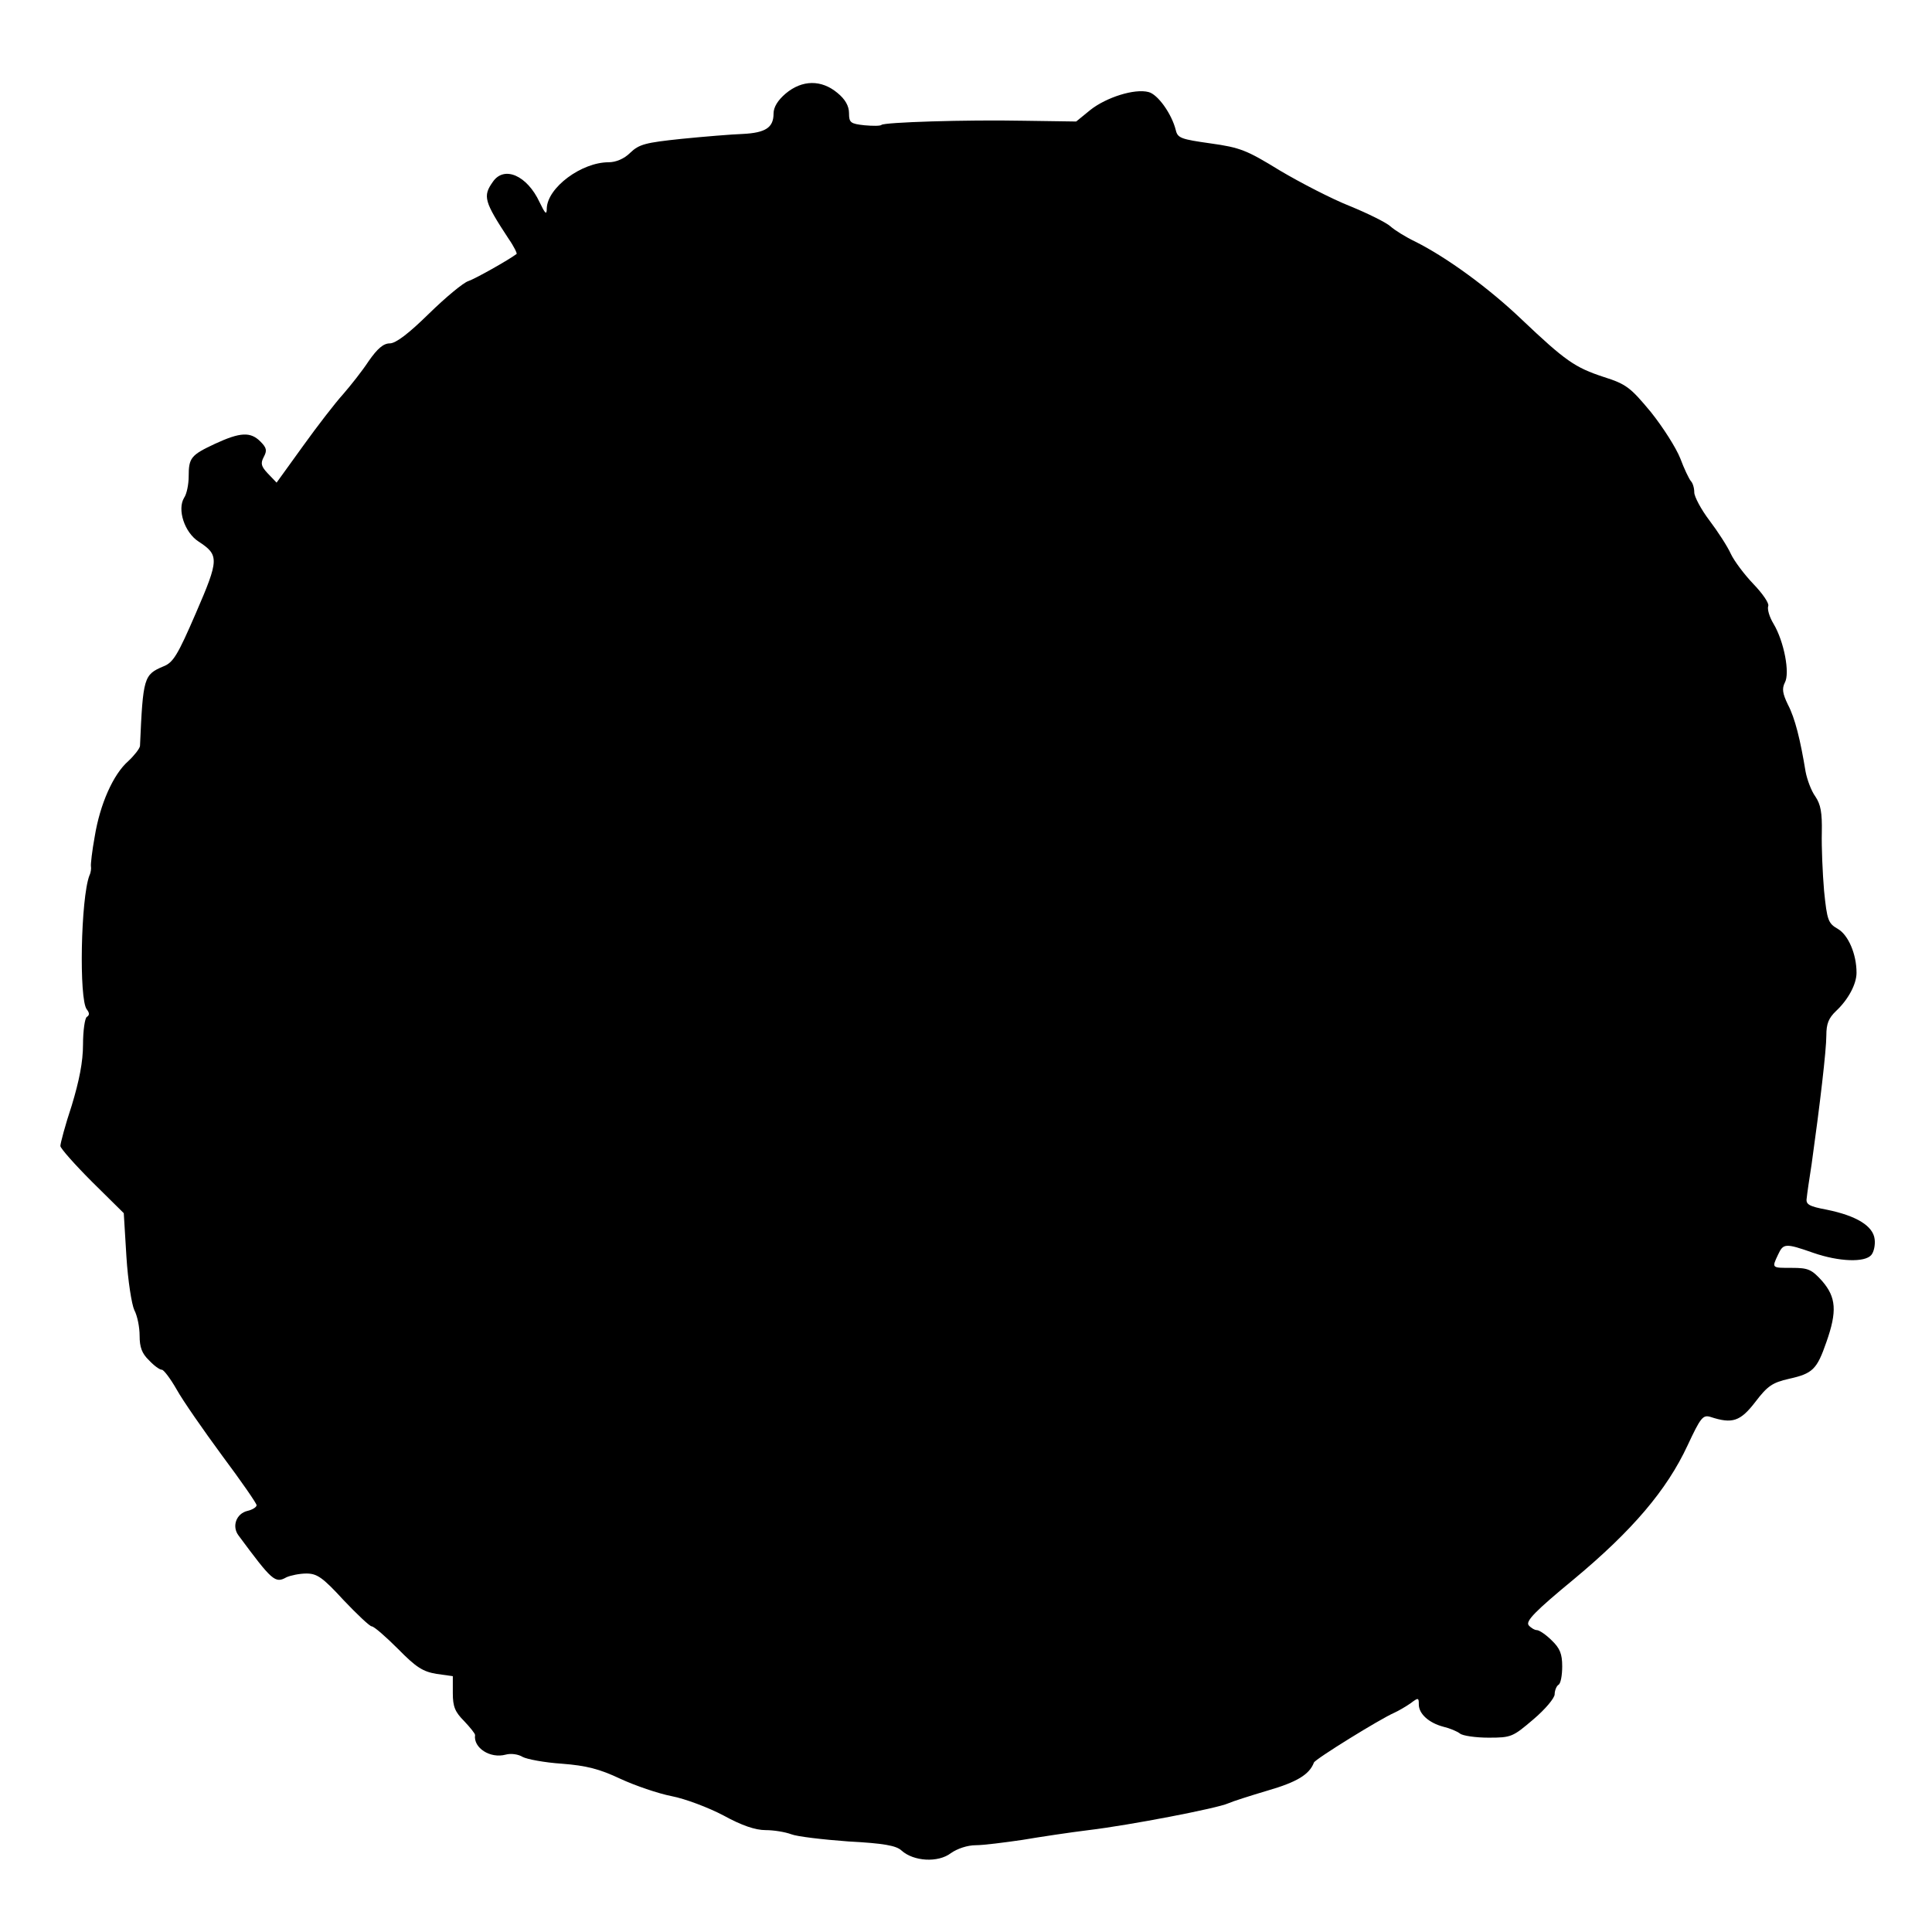
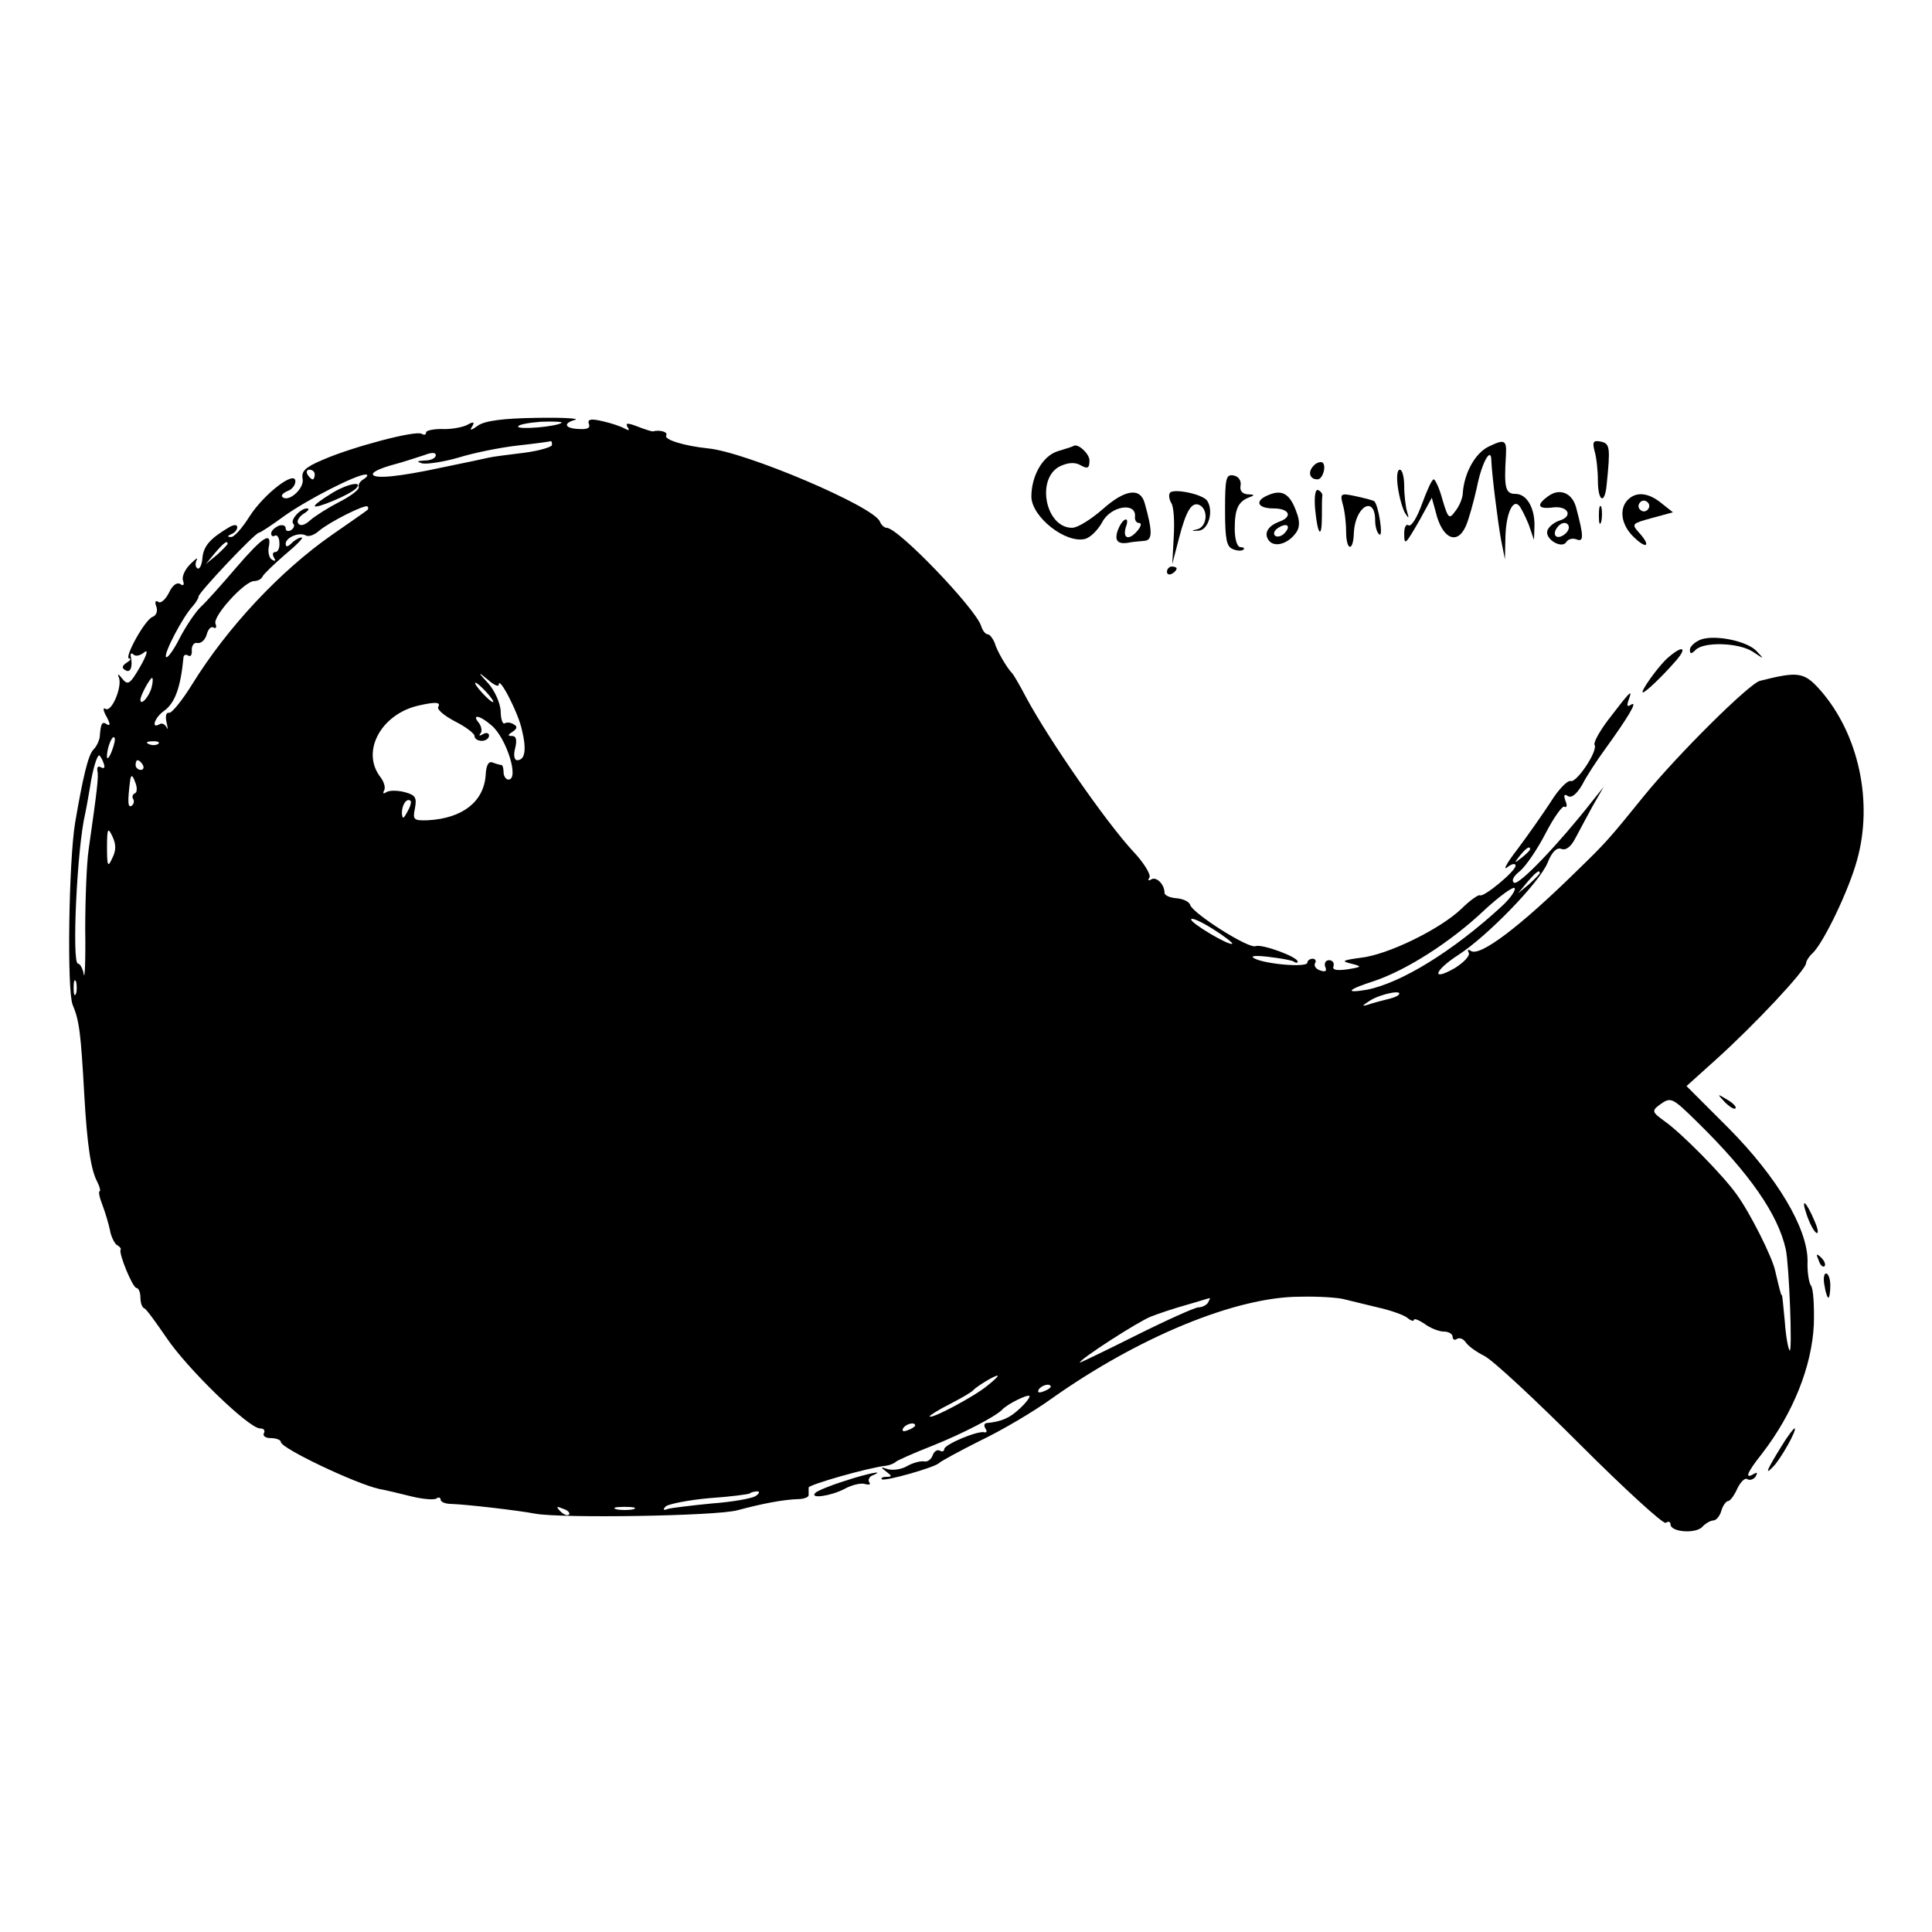
- <svg xmlns="http://www.w3.org/2000/svg" version="1.0" width="512pt" height="512pt" viewBox="0 0 512 512" preserveAspectRatio="xMidYMid meet">
-   <g transform="translate(0,512) scale(0.1,-0.1)" fill="#000000" stroke="none">
-     <path d="M2082 4872 c-21 -18 -32 -36 -32 -53 0 -37 -21 -51 -82 -54 -29 -1 -102 -7 -162 -13 -95 -10 -112 -14 -136 -37 -16 -16 -38 -25 -57 -25 -72 0 -162 -67 -164 -122 0 -19 -4 -15 -19 16 -33 71 -94 98 -124 54 -27 -38 -23 -52 42 -151 14 -20 23 -39 21 -40 -21 -16 -110 -66 -128 -72 -13 -4 -60 -43 -104 -86 -54 -53 -88 -79 -104 -79 -17 0 -33 -14 -56 -47 -17 -26 -48 -65 -68 -88 -20 -22 -68 -84 -106 -137 l-70 -97 -23 24 c-18 19 -20 27 -11 44 9 17 8 24 -9 41 -26 26 -53 25 -120 -6 -64 -30 -70 -37 -70 -87 0 -20 -5 -46 -12 -56 -19 -31 1 -92 38 -116 55 -36 55 -47 -7 -190 -48 -111 -60 -131 -86 -141 -52 -22 -54 -29 -62 -211 -1 -7 -15 -25 -31 -40 -40 -35 -75 -114 -89 -200 -7 -38 -11 -74 -10 -79 1 -5 0 -16 -4 -24 -23 -60 -28 -329 -7 -355 7 -9 8 -15 0 -20 -5 -3 -10 -36 -10 -73 0 -46 -10 -96 -30 -162 -17 -51 -30 -100 -30 -107 0 -6 38 -49 84 -95 l84 -83 7 -115 c4 -64 14 -127 21 -142 8 -15 14 -45 14 -68 0 -30 6 -47 25 -65 13 -14 28 -25 34 -25 5 0 23 -24 39 -52 16 -29 71 -108 121 -176 50 -67 91 -126 91 -131 0 -5 -11 -12 -24 -15 -30 -7 -42 -41 -24 -65 89 -120 97 -128 127 -111 11 5 35 10 53 10 28 0 43 -10 98 -70 36 -38 70 -70 75 -70 6 0 37 -27 70 -60 48 -49 66 -60 102 -66 l43 -6 0 -45 c0 -36 6 -50 30 -74 16 -17 29 -33 29 -37 -5 -34 40 -63 81 -52 14 4 34 1 45 -6 11 -6 58 -15 104 -18 65 -5 100 -14 155 -40 39 -18 100 -39 136 -46 36 -7 97 -30 137 -51 49 -27 85 -39 112 -39 22 0 52 -5 68 -11 15 -6 83 -14 151 -19 94 -5 127 -11 141 -24 32 -29 97 -33 131 -7 17 12 44 21 66 21 20 0 75 7 123 14 47 8 127 20 176 26 109 13 342 58 370 71 11 5 58 20 105 34 76 22 110 42 122 74 3 9 176 116 213 132 11 5 30 16 43 25 21 16 22 15 22 -3 0 -25 27 -49 65 -59 17 -4 36 -12 44 -18 7 -6 42 -11 76 -11 60 0 64 2 118 48 32 27 57 57 57 67 0 10 5 22 10 25 6 3 10 25 10 49 0 33 -6 48 -28 69 -15 15 -33 27 -39 27 -6 0 -16 6 -22 13 -8 11 17 37 120 122 155 129 246 236 301 354 35 75 41 82 61 76 58 -19 79 -12 119 40 32 42 45 51 89 61 63 14 74 25 99 97 29 82 26 119 -11 162 -28 31 -37 35 -80 35 -54 0 -54 -1 -37 35 14 30 19 31 93 5 69 -24 137 -26 154 -6 7 8 11 27 9 42 -4 35 -48 62 -126 78 -48 9 -57 14 -54 31 1 11 7 52 13 90 22 157 39 302 39 341 0 31 6 46 26 65 32 30 54 71 54 101 0 50 -22 100 -49 116 -26 15 -29 22 -37 101 -4 47 -7 117 -6 155 1 53 -3 74 -17 95 -11 15 -22 45 -26 66 -14 85 -28 142 -47 178 -14 29 -16 42 -8 58 14 25 -2 109 -30 156 -11 18 -17 39 -14 47 3 7 -15 33 -39 58 -24 25 -51 61 -60 80 -9 20 -35 60 -57 89 -22 29 -40 63 -40 74 0 12 -4 25 -9 30 -5 6 -18 33 -28 60 -11 28 -46 83 -78 123 -54 65 -65 74 -125 93 -76 25 -101 42 -218 153 -87 83 -198 164 -282 206 -25 12 -54 30 -65 40 -11 10 -59 34 -108 54 -48 19 -131 62 -185 94 -88 54 -105 61 -184 72 -78 11 -87 14 -92 35 -11 44 -48 95 -72 101 -37 10 -112 -14 -154 -47 l-38 -31 -139 2 c-154 3 -370 -4 -377 -11 -3 -3 -23 -3 -45 -1 -37 4 -41 7 -41 32 0 19 -10 37 -31 54 -42 35 -93 35 -137 -2z" />
+ <svg xmlns="http://www.w3.org/2000/svg" version="1.0" width="399pt" height="399pt" viewBox="0 0 399 399" preserveAspectRatio="xMidYMid meet">
+   <g transform="translate(0,399) scale(0.1,-0.1)" fill="#000000" stroke="none">
+     <path d="M987 3111 c-14 -10 -18 -11 -12 -2 6 10 3 11 -11 3 -11 -5 -34 -9 -52 -8 -17 0 -32 -3 -32 -7 0 -5 -4 -6 -9 -3 -12 8 -143 -27 -203 -53 -38 -16 -46 -24 -43 -40 4 -20 -30 -50 -42 -37 -3 3 2 8 11 12 9 3 16 12 16 20 0 24 -65 -26 -95 -73 -15 -24 -32 -43 -38 -42 -8 0 -8 2 1 6 6 2 12 9 12 14 0 6 -7 6 -17 0 -39 -23 -53 -39 -55 -64 -1 -14 -6 -23 -10 -21 -5 3 -5 11 -2 17 4 7 -2 3 -13 -8 -11 -11 -18 -26 -15 -34 3 -9 1 -12 -6 -7 -7 4 -16 -3 -23 -18 -7 -14 -17 -23 -22 -19 -6 4 -8 0 -4 -10 3 -9 0 -18 -8 -21 -16 -6 -60 -86 -48 -86 5 0 2 -4 -6 -9 -9 -6 -10 -11 -2 -15 10 -7 16 7 11 29 -1 6 2 7 6 3 4 -4 14 -2 22 5 9 7 5 -6 -8 -29 -22 -38 -26 -40 -38 -25 -7 9 -10 10 -7 3 9 -17 -14 -74 -27 -66 -6 4 -5 -4 2 -16 8 -15 8 -20 1 -16 -10 7 -13 3 -15 -26 -1 -7 -6 -19 -13 -26 -11 -11 -22 -58 -38 -152 -13 -80 -17 -345 -5 -375 14 -33 17 -60 24 -185 6 -107 14 -157 27 -181 5 -10 7 -19 5 -19 -3 0 -1 -12 5 -27 6 -16 13 -39 16 -53 2 -13 9 -27 14 -31 6 -3 10 -8 8 -10 -4 -8 25 -79 33 -79 4 0 8 -9 8 -19 0 -11 3 -21 8 -23 4 -1 24 -29 46 -61 43 -64 170 -187 193 -187 8 0 11 -4 8 -10 -3 -5 3 -10 14 -10 12 0 21 -4 21 -8 0 -13 154 -86 203 -97 12 -2 41 -9 65 -15 24 -6 47 -8 53 -5 5 4 9 2 9 -2 0 -5 10 -9 23 -9 30 -1 135 -13 172 -20 52 -10 375 -5 418 7 52 14 95 22 125 23 12 0 22 4 22 8 0 4 0 11 0 16 1 6 123 41 160 45 8 1 17 5 20 8 3 3 37 18 75 33 63 25 132 61 145 75 10 11 52 32 56 28 2 -2 -7 -14 -20 -26 -21 -20 -38 -27 -69 -30 -5 -1 -5 -6 -2 -11 4 -6 3 -9 -2 -8 -13 4 -83 -25 -83 -35 0 -4 -4 -6 -9 -3 -5 3 -12 -1 -15 -10 -3 -8 -11 -14 -18 -12 -7 1 -23 -3 -35 -10 -12 -7 -30 -9 -40 -6 -15 5 -15 4 -3 -5 12 -9 13 -11 1 -11 -8 0 -12 -2 -10 -5 6 -5 112 25 119 34 3 3 41 24 85 46 44 21 110 60 146 86 179 127 381 211 514 211 39 1 79 -2 90 -5 11 -3 42 -10 70 -17 27 -6 55 -16 62 -22 7 -6 13 -7 13 -4 0 4 10 0 22 -8 12 -9 30 -16 40 -16 10 0 18 -5 18 -11 0 -5 4 -8 9 -4 6 3 13 0 18 -7 4 -7 22 -20 38 -28 17 -8 106 -91 198 -183 92 -92 172 -165 177 -162 6 4 10 2 10 -3 0 -16 50 -20 65 -6 7 8 18 14 24 14 5 0 13 9 16 20 3 11 10 20 14 20 4 0 13 12 19 26 7 14 16 23 21 19 5 -3 13 0 17 6 4 8 3 9 -4 5 -20 -12 -14 3 17 42 64 83 103 180 107 267 1 38 -1 74 -6 80 -4 5 -8 28 -7 51 0 67 -62 172 -163 274 l-87 87 60 54 c80 72 187 186 187 200 0 4 6 14 14 21 23 23 74 129 91 191 34 120 4 261 -76 352 -33 37 -45 39 -124 19 -22 -5 -171 -153 -240 -238 -72 -89 -79 -97 -140 -156 -115 -113 -198 -176 -217 -164 -6 4 -8 3 -5 -3 4 -6 -9 -20 -28 -32 -50 -29 -44 -6 7 27 59 38 167 149 184 190 9 23 19 32 28 29 10 -4 20 4 29 21 8 15 24 45 36 67 l23 40 -24 -30 c-68 -87 -151 -174 -161 -168 -6 4 -2 13 12 24 12 10 36 45 53 78 17 33 35 58 39 55 5 -3 6 3 2 12 -4 12 -3 15 5 10 8 -5 19 5 30 24 9 18 31 51 47 73 47 65 68 100 54 92 -9 -6 -10 -3 -5 11 8 22 3 17 -43 -43 -18 -24 -30 -46 -28 -51 8 -12 -37 -79 -49 -75 -7 2 -26 -18 -42 -44 -17 -26 -48 -70 -69 -98 -21 -27 -30 -44 -20 -36 9 7 17 9 17 3 0 -11 -66 -66 -74 -61 -2 2 -20 -10 -38 -28 -44 -42 -152 -95 -208 -101 -37 -5 -41 -7 -20 -12 24 -6 23 -7 -8 -12 -23 -3 -31 -1 -28 7 2 6 -2 12 -9 12 -7 0 -11 -6 -8 -14 4 -9 0 -11 -11 -7 -9 3 -13 10 -10 15 3 5 0 9 -5 9 -6 0 -11 -4 -11 -8 0 -11 -89 -3 -110 9 -9 5 3 6 29 3 25 -3 49 -7 53 -10 4 -3 8 -3 8 0 0 10 -74 37 -87 32 -14 -6 -129 67 -135 85 -2 7 -15 13 -29 14 -13 1 -24 6 -24 11 0 18 -17 34 -27 28 -7 -4 -8 -2 -4 4 3 6 -12 31 -35 55 -56 61 -172 228 -220 317 -13 25 -26 47 -29 50 -10 10 -31 45 -36 63 -4 9 -10 17 -14 17 -5 0 -11 8 -14 18 -13 37 -171 202 -195 202 -5 0 -11 6 -14 13 -12 31 -278 144 -355 151 -48 5 -92 18 -86 27 4 7 -14 12 -28 8 -2 0 -16 4 -31 10 -21 8 -26 8 -21 -1 5 -7 3 -8 -6 -3 -7 4 -27 11 -45 15 -25 6 -32 4 -29 -5 4 -9 -3 -12 -20 -11 -30 1 -34 12 -8 19 9 3 -27 5 -82 4 -67 -1 -105 -6 -119 -16z m173 6 c-9 -8 -90 -15 -90 -8 0 4 21 8 47 10 26 1 45 0 43 -2z m-20 -46 c0 -4 -26 -12 -57 -16 -32 -4 -65 -8 -73 -10 -8 -2 -51 -11 -95 -20 -92 -20 -145 -25 -145 -14 0 5 19 13 41 19 23 6 52 16 65 20 15 6 24 6 24 0 0 -6 -10 -11 -22 -11 -17 -1 -19 -2 -6 -6 10 -2 44 3 75 12 32 10 87 21 123 25 36 4 66 8 68 9 1 0 2 -3 2 -8z m-490 -61 c0 -5 -2 -10 -4 -10 -3 0 -8 5 -11 10 -3 6 -1 10 4 10 6 0 11 -4 11 -10z m102 -9 c-8 -4 -13 -12 -11 -17 1 -5 -17 -19 -41 -31 -23 -12 -50 -29 -60 -38 -11 -10 -20 -12 -24 -6 -4 5 2 14 11 20 10 6 13 11 7 11 -14 0 -36 -25 -28 -32 3 -3 1 -9 -5 -13 -6 -3 -11 -2 -11 4 0 6 -7 8 -15 5 -8 -4 -15 -10 -15 -16 0 -5 4 -7 8 -4 4 2 9 -4 9 -15 1 -10 -3 -19 -8 -19 -6 0 -7 -5 -3 -12 4 -6 3 -8 -4 -4 -6 3 -9 15 -7 26 7 34 -12 22 -67 -42 -29 -34 -62 -71 -74 -82 -12 -12 -31 -41 -43 -64 -12 -24 -25 -42 -28 -39 -6 6 35 84 55 105 6 7 12 16 12 20 0 8 117 132 125 132 3 0 27 16 53 35 48 34 148 85 167 85 6 0 4 -4 -3 -9z m7 -64 c-2 -2 -35 -25 -74 -52 -106 -74 -215 -190 -288 -308 -21 -34 -43 -61 -48 -59 -6 1 -8 -7 -5 -20 3 -13 3 -17 0 -10 -3 6 -10 10 -15 6 -18 -10 -9 15 10 28 22 16 34 47 40 111 1 5 5 6 10 3 5 -3 8 2 7 12 0 9 5 16 12 14 8 -1 16 7 19 18 3 11 9 17 14 14 5 -3 7 1 4 8 -6 15 60 88 80 88 7 0 15 4 17 9 2 5 23 25 46 45 24 20 40 36 35 36 -5 0 -14 -5 -21 -12 -8 -8 -12 -8 -12 -1 0 13 28 25 42 17 5 -3 17 1 26 9 22 19 96 56 101 51 2 -2 2 -5 0 -7z m-289 -70 c0 -2 -10 -12 -22 -23 l-23 -19 19 23 c18 21 26 27 26 19z m560 -291 c0 20 41 -59 48 -94 10 -41 6 -62 -10 -62 -6 0 -8 11 -4 25 4 17 2 25 -6 25 -10 0 -10 2 1 9 9 6 10 11 2 15 -6 4 -14 5 -19 2 -4 -2 -8 9 -8 26 -1 16 -12 41 -25 56 -23 25 -23 26 -1 8 12 -11 22 -15 22 -10z m-717 -6 c-5 -19 -23 -39 -23 -25 0 9 20 45 24 45 2 0 2 -9 -1 -20z m692 -10 c10 -11 16 -20 13 -20 -3 0 -13 9 -23 20 -10 11 -16 20 -13 20 3 0 13 -9 23 -20z m-100 -30 c-3 -5 12 -18 35 -30 22 -11 40 -25 40 -30 0 -6 7 -10 15 -10 8 0 15 5 15 11 0 5 -6 7 -12 3 -7 -4 -10 -4 -6 1 4 4 3 14 -3 22 -16 19 2 16 26 -5 31 -26 58 -112 35 -112 -5 0 -10 7 -10 15 0 8 -2 15 -4 15 -2 0 -10 2 -18 5 -9 4 -14 -5 -15 -26 -4 -55 -48 -89 -119 -93 -30 -1 -32 1 -27 25 4 22 1 27 -21 33 -15 4 -32 4 -38 0 -6 -4 -8 -3 -5 3 4 6 0 19 -8 29 -40 53 3 130 80 147 35 8 46 7 40 -3z m-674 -91 c-5 -13 -10 -19 -10 -12 -1 15 10 45 15 40 3 -2 0 -15 -5 -28z m96 15 c-3 -3 -12 -4 -19 -1 -8 3 -5 6 6 6 11 1 17 -2 13 -5z m-113 -40 c3 -9 2 -12 -5 -9 -6 4 -9 1 -8 -6 3 -13 0 -37 -18 -164 -4 -27 -7 -102 -7 -165 1 -63 -1 -105 -3 -92 -2 12 -8 22 -12 22 -13 0 -2 240 15 310 3 14 7 38 10 55 5 34 14 65 19 65 1 0 6 -7 9 -16z m81 -4 c3 -5 1 -10 -4 -10 -6 0 -11 5 -11 10 0 6 2 10 4 10 3 0 8 -4 11 -10z m-16 -58 c-5 -2 -7 -8 -4 -12 3 -5 1 -11 -3 -14 -8 -5 -9 7 -3 54 2 11 5 9 10 -5 5 -11 4 -22 0 -23z m562 -39 c-8 -15 -10 -15 -11 -2 0 17 10 32 18 25 2 -3 -1 -13 -7 -23z m-609 -95 c-9 -20 -11 -18 -11 22 0 40 2 42 11 23 8 -17 8 -29 0 -45z m2928 18 c0 -2 -8 -10 -17 -17 -16 -13 -17 -12 -4 4 13 16 21 21 21 13z m20 -49 c0 -2 -10 -12 -22 -23 l-23 -19 19 23 c18 21 26 27 26 19z m-80 -70 c-99 -91 -206 -157 -277 -171 -47 -8 -41 0 15 18 68 23 158 81 225 144 32 30 61 51 65 48 3 -4 -9 -22 -28 -39z m-555 -76 c-6 -5 -85 42 -85 50 0 5 20 -4 44 -19 24 -15 42 -29 41 -31z m-2388 -103 c-3 -7 -5 -2 -5 12 0 14 2 19 5 13 2 -7 2 -19 0 -25z m2731 -3 c-3 -3 -14 -7 -24 -9 -11 -3 -28 -7 -39 -11 -14 -4 -12 -2 5 9 23 14 70 23 58 11z m618 -263 c108 -106 166 -190 182 -262 7 -32 14 -215 8 -209 -3 3 -8 30 -10 60 -3 30 -5 54 -6 54 -2 0 -5 13 -14 51 -6 28 -52 120 -80 158 -27 38 -112 125 -149 151 -25 18 -26 21 -10 33 24 17 25 17 79 -36z m-1011 -372 c-3 -5 -12 -10 -20 -10 -7 0 -65 -26 -129 -58 -64 -32 -116 -57 -116 -56 0 7 121 85 147 95 15 6 48 17 73 24 25 7 46 14 48 14 2 1 0 -3 -3 -9z m-455 -171 c-27 -23 -120 -72 -120 -64 0 2 19 14 43 26 23 12 44 24 47 28 6 7 43 30 50 30 3 0 -6 -9 -20 -20z m130 -3 c0 -2 -7 -7 -16 -10 -8 -3 -12 -2 -9 4 6 10 25 14 25 6z m-280 -80 c0 -2 -7 -7 -16 -10 -8 -3 -12 -2 -9 4 6 10 25 14 25 6z m-330 -146 c-9 -5 -49 -12 -90 -15 -41 -4 -82 -9 -90 -11 -10 -4 -12 -2 -5 5 6 5 46 13 90 17 44 3 82 8 84 10 2 2 9 4 15 4 6 0 4 -5 -4 -10z m-385 -38 c-3 -3 -11 0 -18 7 -9 10 -8 11 6 5 10 -3 15 -9 12 -12z m133 11 c-10 -2 -26 -2 -35 0 -10 3 -2 5 17 5 19 0 27 -2 18 -5z" />
+     <path d="M683 2970 c-18 -11 -33 -22 -33 -25 0 -7 72 23 85 36 17 17 -19 10 -52 -11z" />
+     <path d="M3073 3067 c-27 -14 -49 -54 -52 -95 0 -10 -7 -27 -15 -37 -13 -18 -15 -17 -27 23 -6 23 -15 42 -18 42 -4 0 -14 -23 -24 -50 -10 -28 -22 -48 -28 -45 -5 4 -9 -4 -9 -16 0 -27 2 -25 33 29 l24 44 8 -29 c13 -55 44 -70 62 -30 6 13 16 49 23 80 10 52 30 87 30 55 1 -27 13 -124 20 -163 l8 -40 1 45 c1 48 15 80 28 66 4 -4 13 -22 20 -39 l11 -32 1 28 c1 38 -16 67 -39 67 -21 0 -24 12 -20 78 2 34 -2 36 -37 19z" />
+     <path d="M3293 3059 c4 -13 7 -41 7 -61 0 -44 14 -51 18 -10 8 78 7 86 -12 90 -15 3 -18 0 -13 -19z" />
+     <path d="M2184 3058 c-31 -10 -54 -51 -54 -94 1 -42 71 -97 111 -87 11 3 26 18 35 34 17 34 71 43 68 12 -1 -7 3 -13 8 -13 6 0 5 -6 -2 -15 -18 -22 -32 -18 -25 6 5 13 3 19 -3 15 -5 -3 -12 -15 -15 -26 -5 -19 4 -25 28 -20 5 1 18 2 28 3 17 1 18 18 1 78 -9 33 -41 28 -86 -12 -24 -21 -52 -39 -64 -39 -55 0 -75 102 -25 127 17 8 31 9 43 2 14 -8 18 -6 18 10 0 14 -24 36 -33 30 -1 -1 -16 -6 -33 -11z" />
+     <path d="M2711 3026 c-10 -12 -6 -26 10 -26 11 0 19 29 10 35 -5 2 -14 -1 -20 -9z" />
+     <path d="M2887 2983 c3 -21 10 -45 15 -53 8 -12 8 -11 4 3 -3 10 -6 34 -6 53 0 19 -4 34 -9 34 -6 0 -7 -17 -4 -37z" />
+     <path d="M2530 2937 c0 -60 3 -76 16 -81 9 -4 19 -4 22 -1 3 3 0 5 -6 5 -7 0 -12 16 -12 38 0 41 7 56 30 65 12 4 11 6 -3 6 -11 1 -17 7 -15 18 2 10 -4 19 -14 21 -16 3 -18 -5 -18 -71z" />
+     <path d="M2416 2972 c-3 -5 -1 -14 3 -21 5 -7 7 -38 5 -70 l-3 -56 14 54 c15 58 27 77 44 67 17 -11 13 -44 -6 -49 -14 -3 -13 -4 2 -3 21 1 32 41 18 62 -10 14 -71 26 -77 16z" />
+     <path d="M2623 2969 c-33 -12 -28 -29 7 -29 33 0 40 -17 13 -27 -25 -9 -34 -25 -22 -40 12 -14 39 -6 55 16 8 10 9 24 2 42 -13 38 -29 48 -55 38z m29 -81 c-6 -6 -15 -8 -19 -4 -4 4 -1 11 7 16 19 12 27 3 12 -12z" />
+     <path d="M2716 2939 c5 -54 14 -64 14 -16 0 21 0 40 1 44 0 4 -4 9 -9 11 -6 2 -8 -15 -6 -39z" />
+     <path d="M3197 2965 c-25 -18 -21 -27 10 -23 31 4 43 -18 14 -27 -10 -3 -22 -12 -25 -20 -7 -18 30 -40 39 -24 4 6 13 8 21 5 15 -6 15 6 -1 66 -8 30 -34 41 -58 23z m43 -64 c0 -12 -20 -25 -27 -18 -7 7 6 27 18 27 5 0 9 -4 9 -9z" />
+     <path d="M2773 2949 c4 -13 7 -39 7 -56 0 -41 15 -44 16 -3 3 55 44 78 44 25 0 -13 4 -26 9 -29 8 -5 -2 61 -11 69 -1 1 -18 6 -37 10 -32 7 -34 6 -28 -16z" />
+     <path d="M3362 2958 c-19 -19 -14 -53 13 -78 27 -26 35 -17 9 11 -15 17 -13 18 27 29 l44 12 -24 19 c-27 22 -52 24 -69 7z m42 -19 c-3 -5 -10 -7 -15 -3 -5 3 -7 10 -3 15 3 5 10 7 15 3 5 -3 7 -10 3 -15z" />
+     <path d="M3302 2925 c0 -16 2 -22 5 -12 2 9 2 23 0 30 -3 6 -5 -1 -5 -18z" />
+     <path d="M2410 2809 c0 -5 5 -7 10 -4 6 3 10 8 10 11 0 2 -4 4 -10 4 -5 0 -10 -5 -10 -11z" />
+     <path d="M3512 2669 c-12 -5 -22 -14 -22 -21 0 -9 3 -9 12 0 17 17 89 15 118 -4 24 -16 24 -16 8 1 -19 21 -86 35 -116 24z" />
+     <path d="M3445 2632 c-19 -16 -59 -72 -52 -72 5 0 38 31 66 63 27 30 17 36 -14 9z" />
+     <path d="M3562 1714 c10 -10 20 -16 22 -13 3 3 -5 11 -17 18 -21 13 -21 12 -5 -5z" />
+     <path d="M3731 1482 c6 -18 15 -35 20 -38 5 -3 4 7 -3 23 -17 41 -30 53 -17 15z" />
+     <path d="M3756 1387 c3 -10 9 -15 12 -12 3 3 0 11 -7 18 -10 9 -11 8 -5 -6z" />
+     <path d="M3768 1335 c2 -14 6 -25 8 -25 2 0 4 11 4 25 0 14 -4 25 -9 25 -4 0 -6 -11 -3 -25z" />
+     <path d="M3679 1003 c-31 -50 -35 -61 -17 -42 16 16 51 79 44 79 -2 0 -15 -17 -27 -37z" />
+     <path d="M1743 931 c-29 -9 -55 -20 -59 -24 -13 -13 31 -7 60 8 16 9 36 13 43 10 8 -2 12 -1 8 4 -3 5 1 12 7 14 29 12 -11 4 -59 -12z" />
  </g>
</svg>
